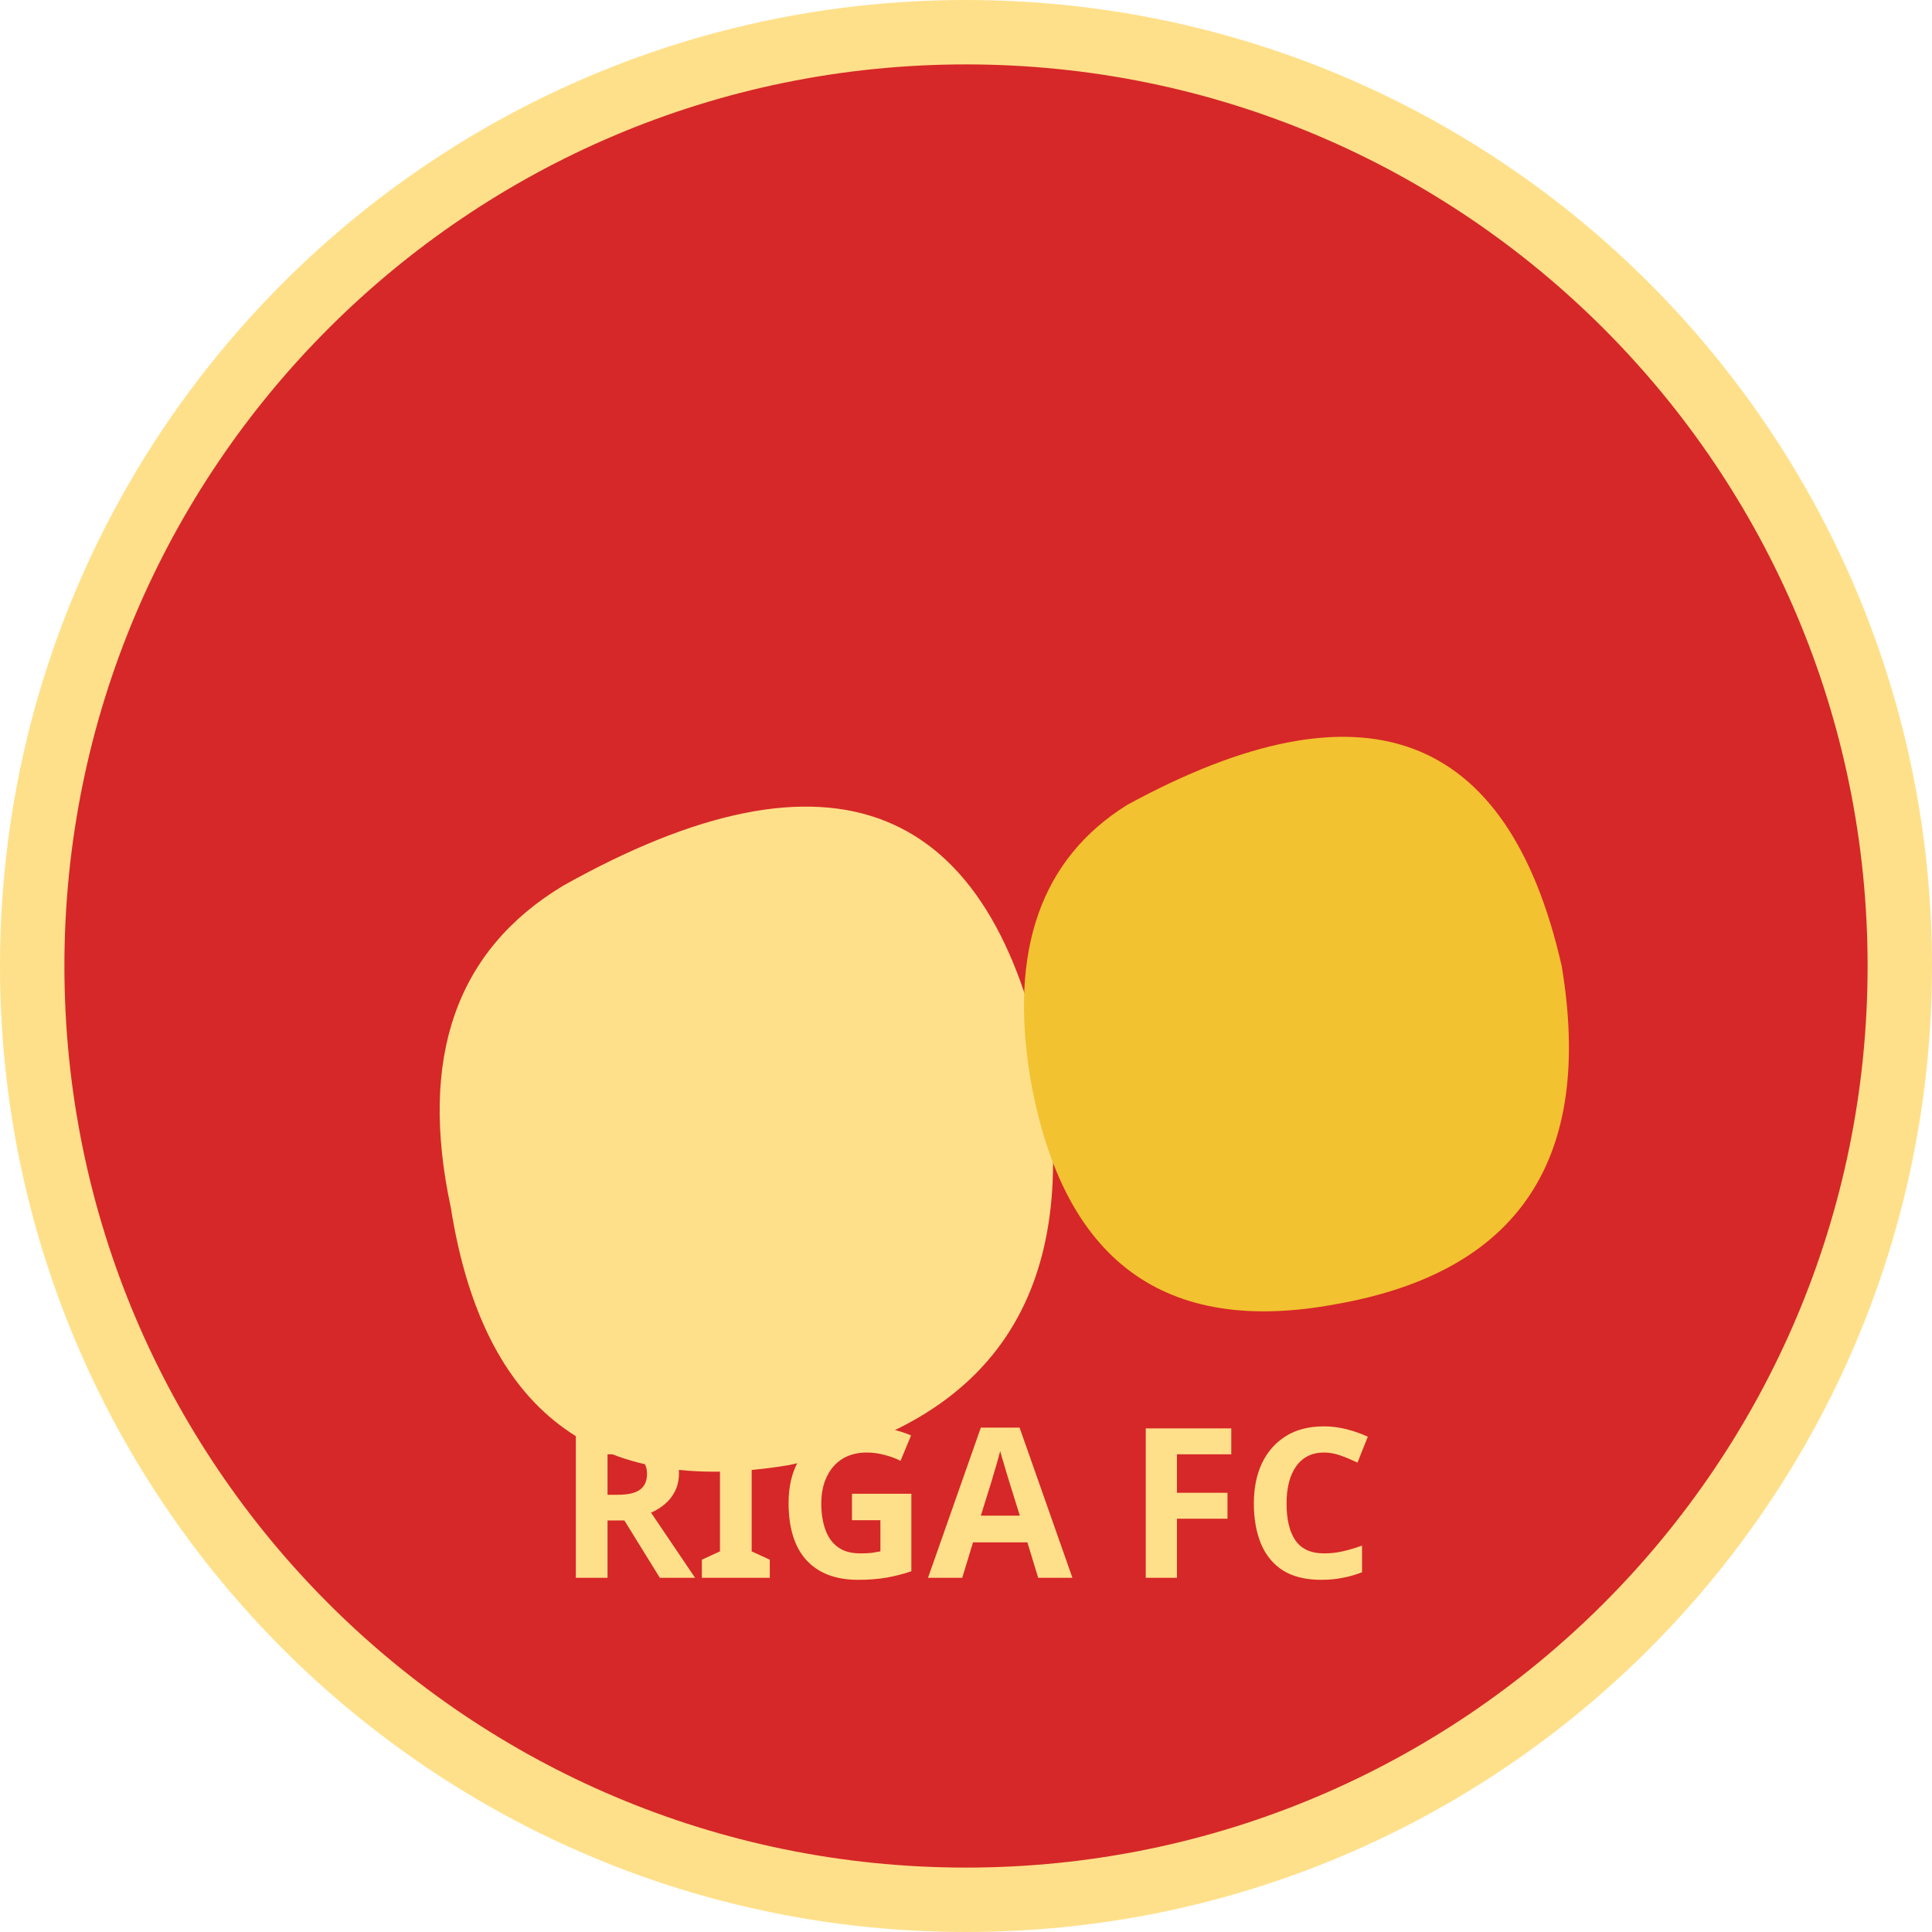
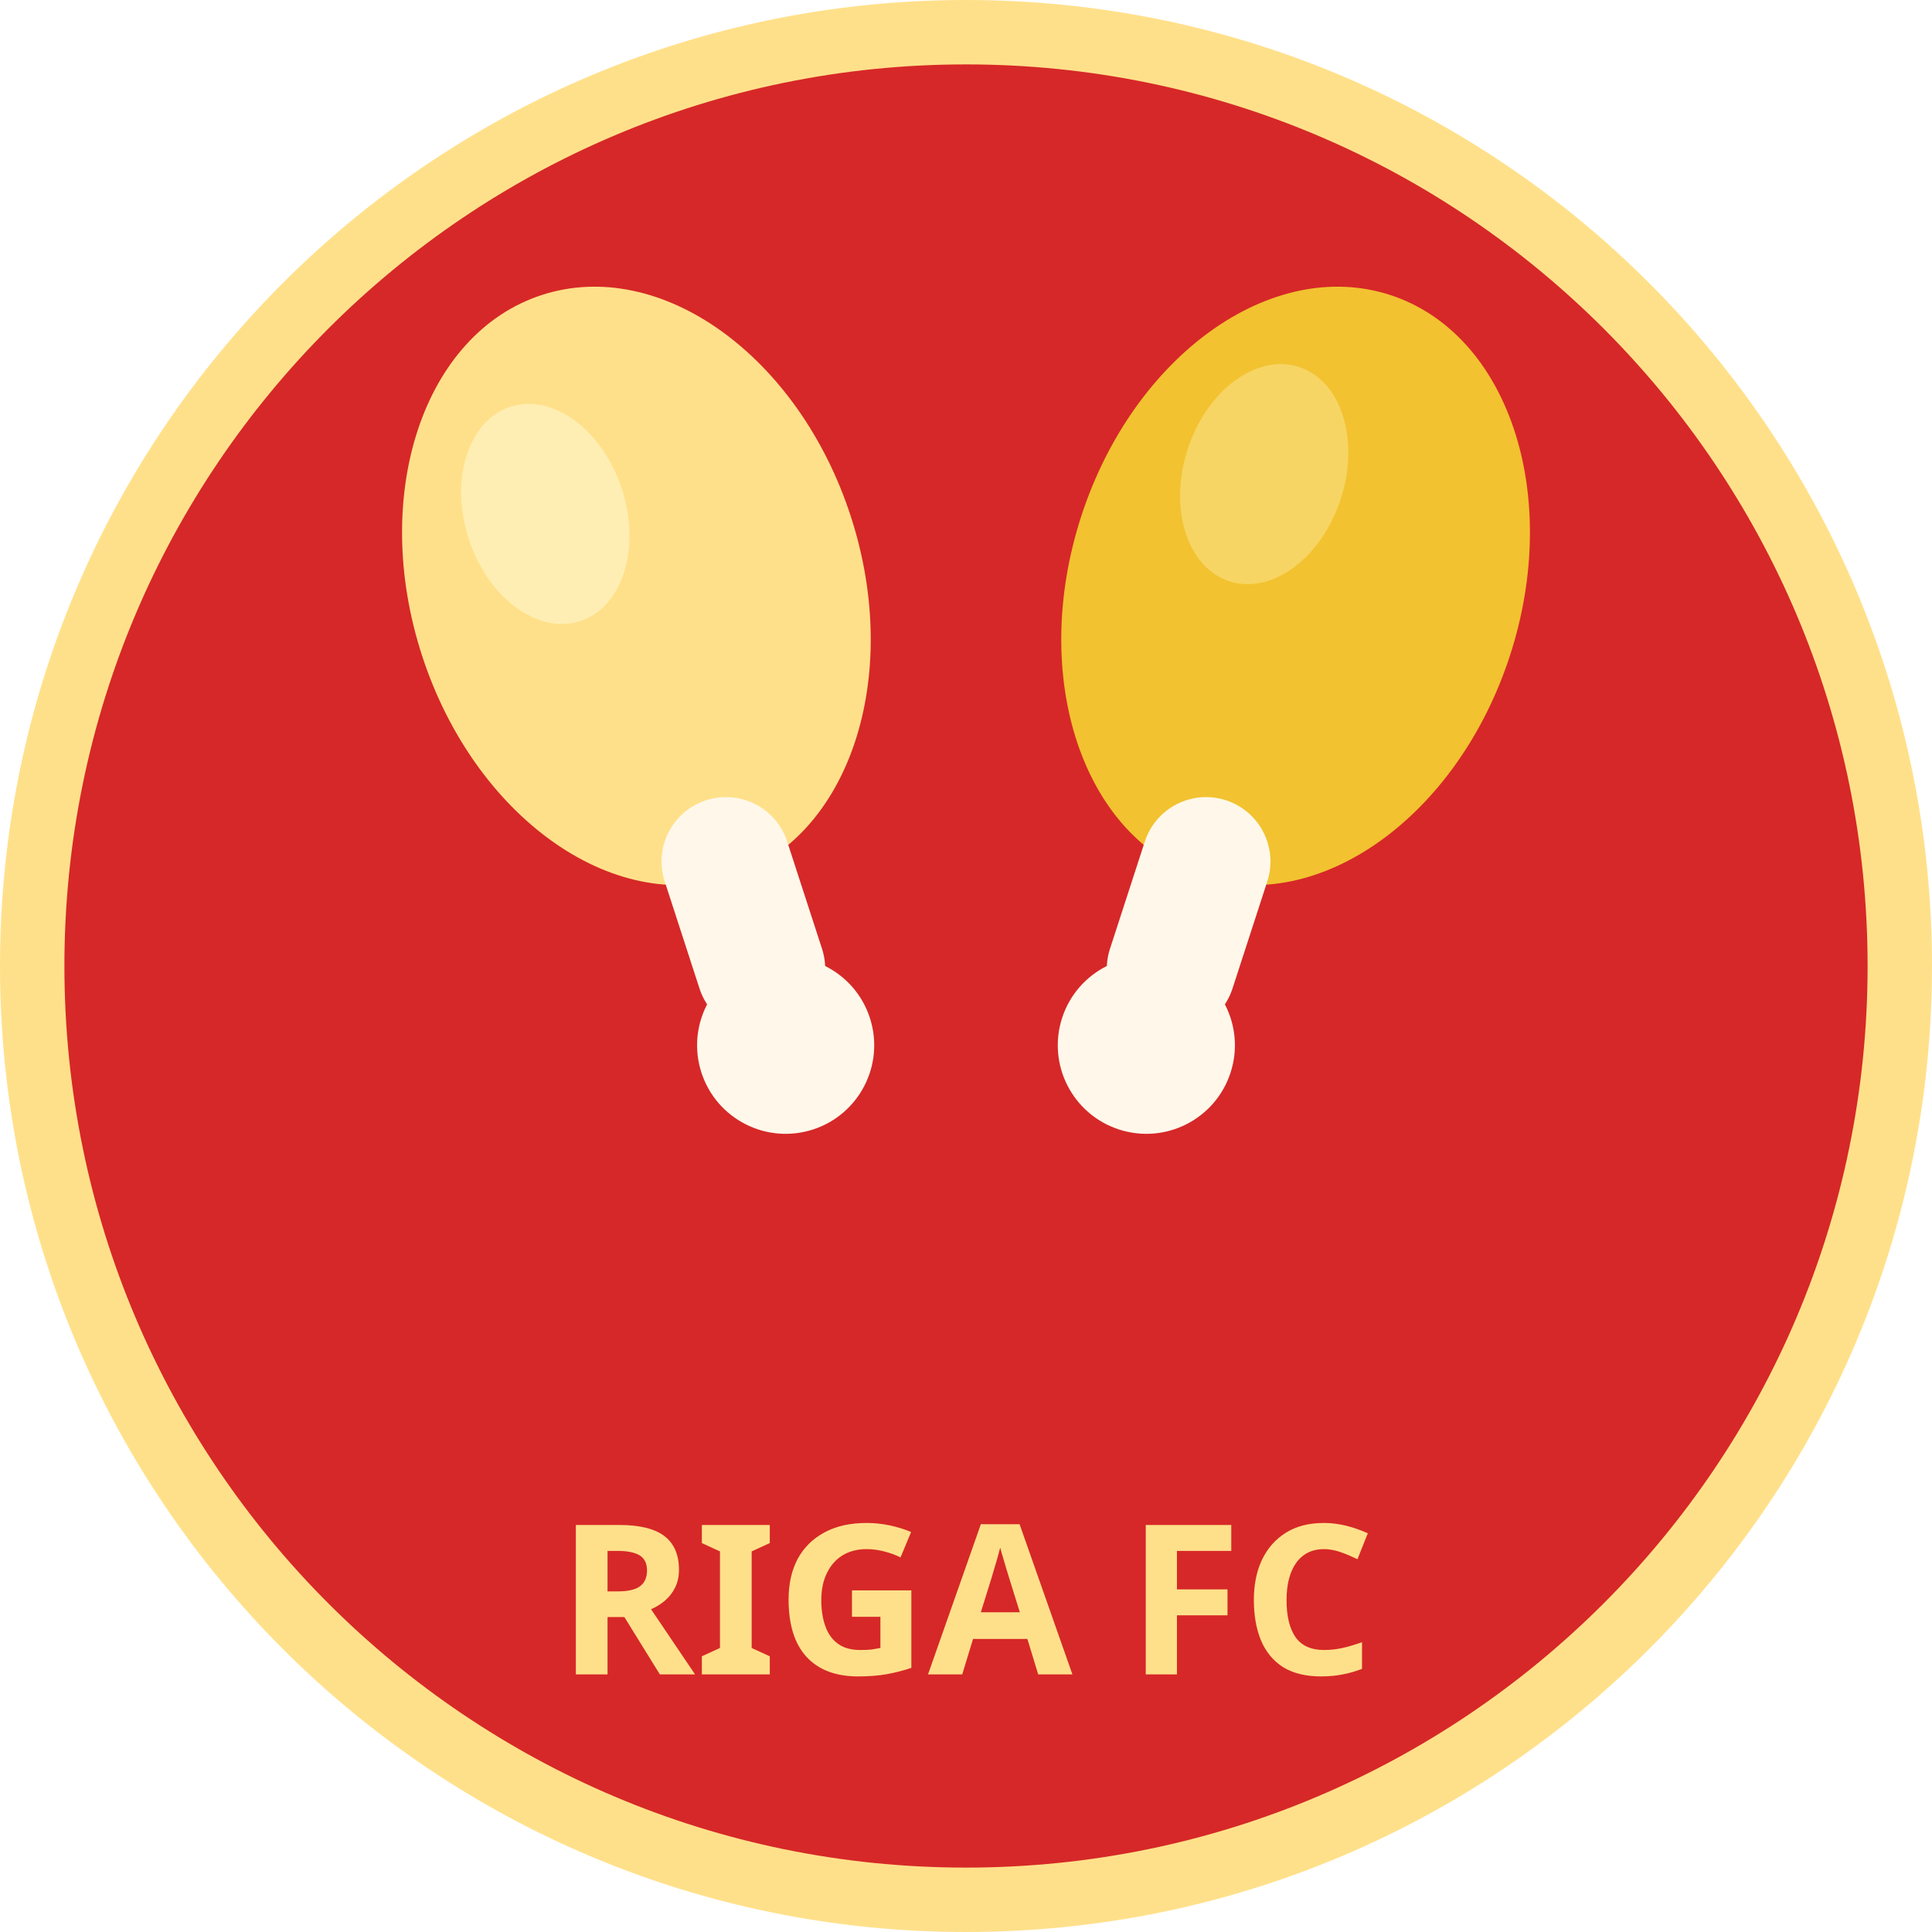
<svg xmlns="http://www.w3.org/2000/svg" viewBox="0 0 120 120">
  <circle cx="60" cy="60" r="58" fill="#d62828" stroke="#ffe08a" stroke-width="4" />
-   <path d="M35 55 q25 -14 30 12 q3 20 -16 24 q-18 3 -21 -16 q-3 -14 7 -20 Z" fill="#ffe08a" />
-   <path d="M70 50 q22 -12 27 10 q3 18 -14 21 q-16 3 -19 -14 q-2 -12 6 -17 Z" fill="#f2c230" />
-   <text x="60" y="98" text-anchor="middle" font-family="Verdana, sans-serif" font-weight="bold" font-size="13" fill="#ffe08a">RIGA FC</text>
+   <g transform="translate(42,44) rotate(-18)">
+     <ellipse cx="0" cy="-8" rx="14" ry="19" fill="#ffe08a" />
+     <ellipse cx="-4" cy="-14" rx="5" ry="7" fill="#fff3c4" opacity="0.7" />
+     <rect x="-4" y="6" width="8" height="15" rx="4" fill="#fff8ea" />
+     <circle cx="0" cy="22" r="5.5" fill="#fff8ea" />
+   </g>
+   <g transform="translate(78,44) rotate(18)">
+     <ellipse cx="0" cy="-8" rx="14" ry="19" fill="#f2c230" />
+     <ellipse cx="-4" cy="-14" rx="5" ry="7" fill="#f9dd7a" opacity="0.7" />
+     <rect x="-4" y="6" width="8" height="15" rx="4" fill="#fff8ea" />
+     <circle cx="0" cy="22" r="5.5" fill="#fff8ea" />
+   </g>
+   <text x="60" y="104" text-anchor="middle" font-family="Verdana, sans-serif" font-weight="bold" font-size="13" fill="#ffe08a">RIGA FC</text>
</svg>
